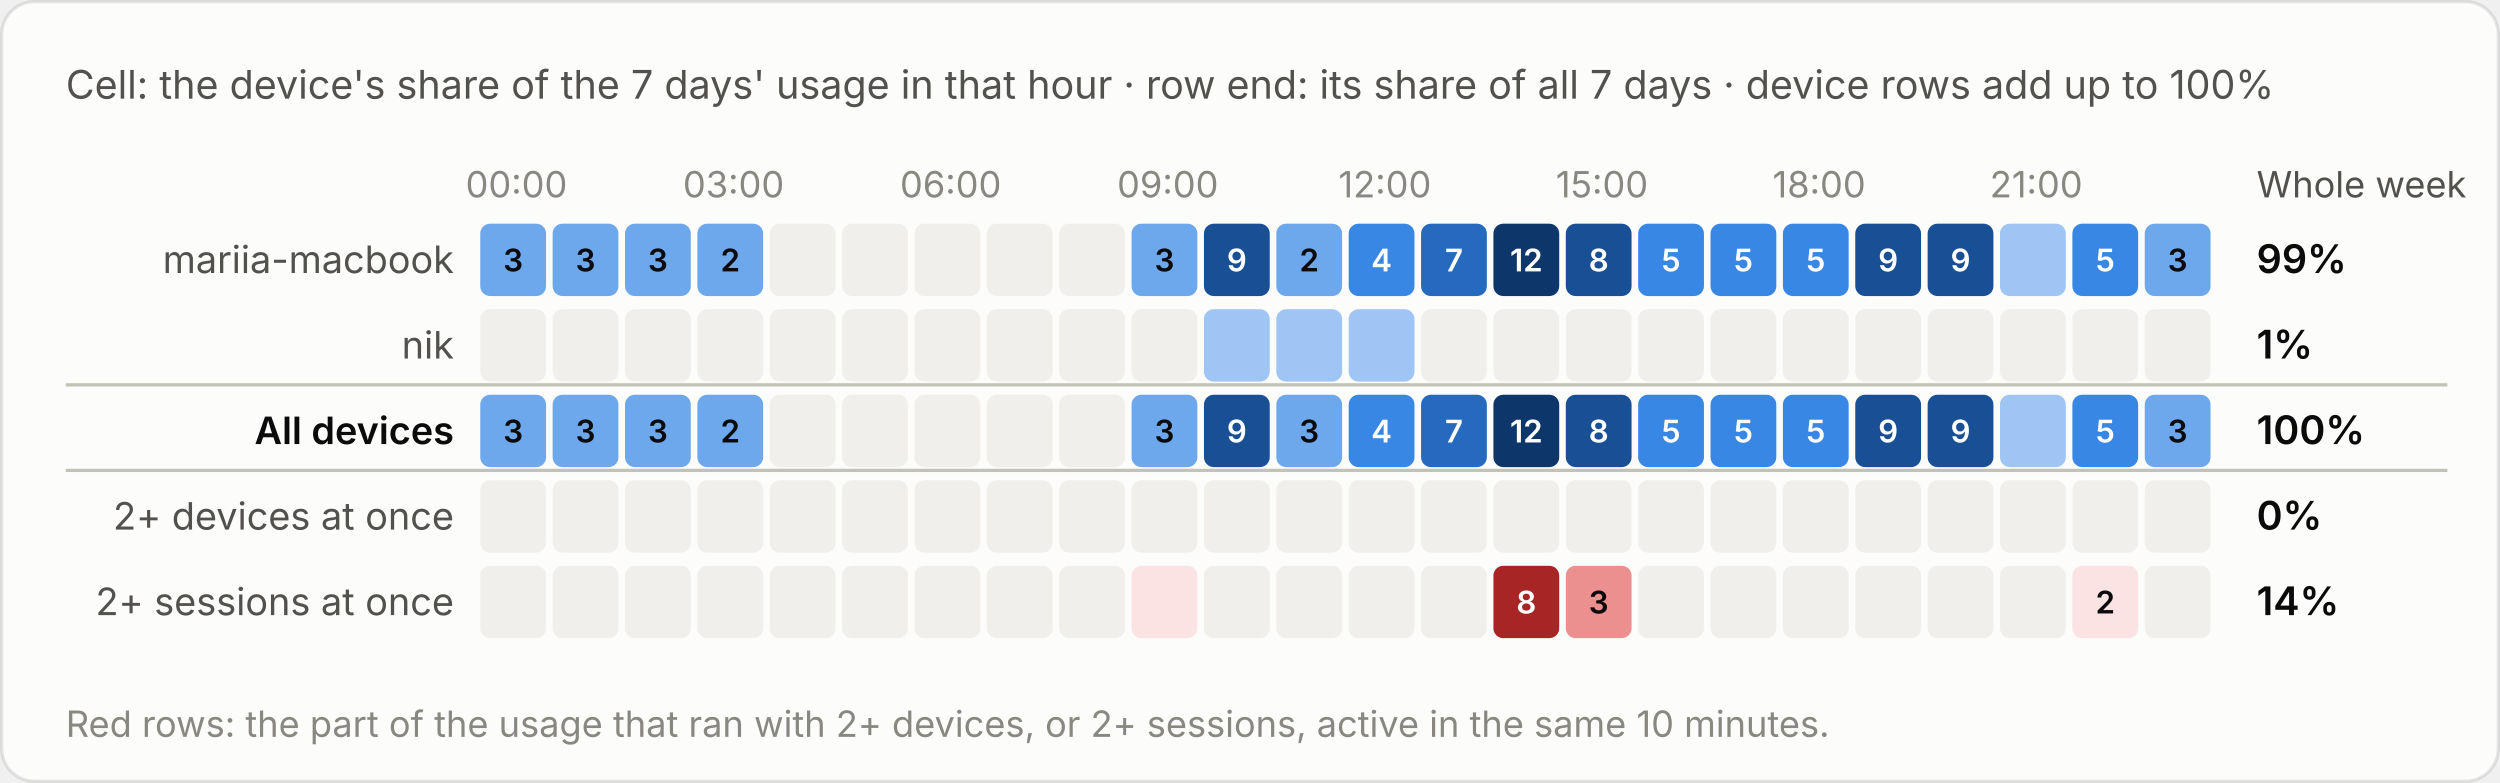
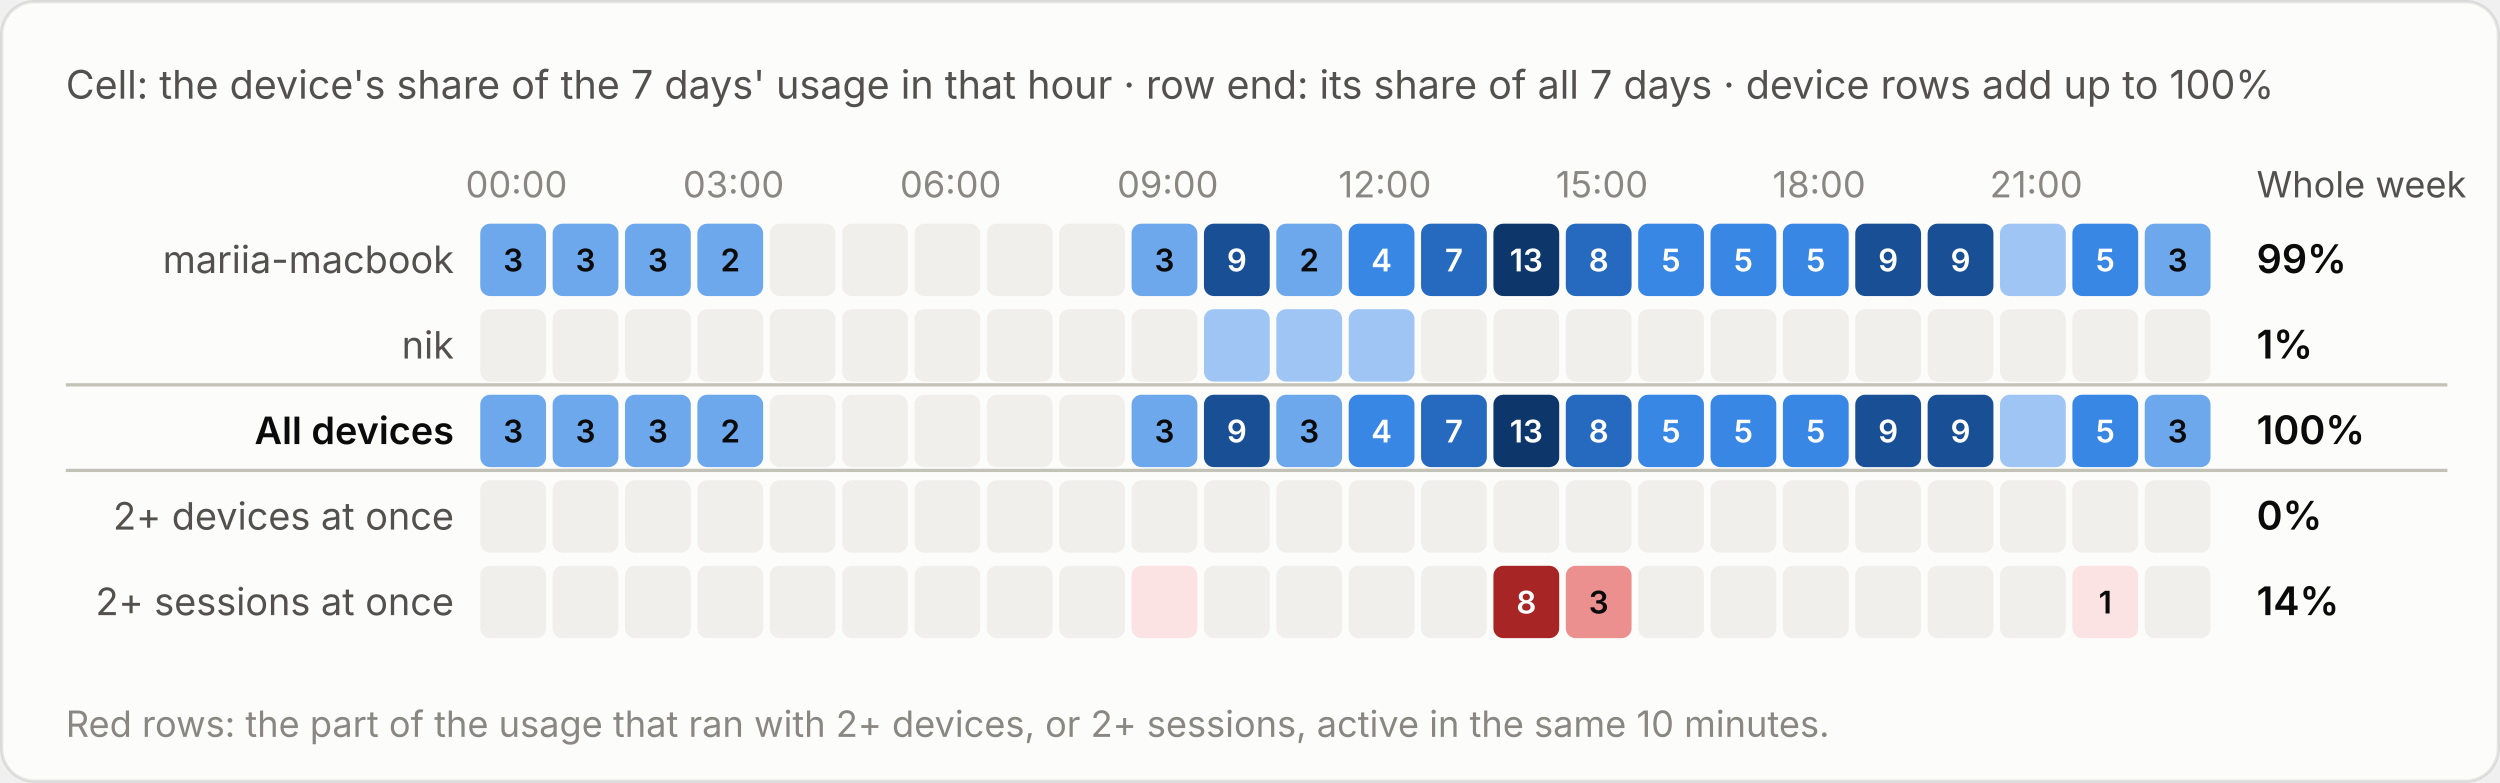
<svg xmlns="http://www.w3.org/2000/svg" viewBox="0 0 760 238" width="760" height="238" role="img" aria-label="Cell: the device's share of the 7 days' usage in that hour · row end: its share of all 7 days · device rows add up to 100%">
  <style>text{font-family:system-ui,-apple-system,"Segoe UI",sans-serif;font-variant-numeric:tabular-nums}.bg{fill:#fcfcfb;stroke:rgba(11,11,11,.10)}.tp{fill:#0b0b0b}.ts{fill:#52514e}.tm{fill:#898781}.grid{stroke:#e1e0d9;stroke-width:1}.base{stroke:#c3c2b7;stroke-width:1}.so{fill:#b5b3ad}.lo{stroke:#b5b3ad}.qe{fill:#f0efec}.ring{stroke:#fcfcfb}.area{fill-opacity:.1}.s0{fill:#2a78d6}.l0{stroke:#2a78d6}.s1{fill:#eb6834}.l1{stroke:#eb6834}.s2{fill:#1baf7a}.l2{stroke:#1baf7a}.s3{fill:#eda100}.l3{stroke:#eda100}.s4{fill:#e87ba4}.l4{stroke:#e87ba4}.s5{fill:#008300}.l5{stroke:#008300}.s6{fill:#4a3aa7}.l6{stroke:#4a3aa7}.s7{fill:#e34948}.l7{stroke:#e34948}.q0{fill:#cde2fb}.q1{fill:#9ec5f4}.q2{fill:#6da7ec}.q3{fill:#3987e5}.q4{fill:#256abf}.q5{fill:#184f95}.q6{fill:#0d366b}.r0{fill:#f8d4d4}.r1{fill:#ec8f8f}.r2{fill:#c42f2f}.a0{fill:#fbe3e3}.a1{fill:#f5b8b8}.a2{fill:#ec8f8f}.a3{fill:#d65252}.a4{fill:#a82525}.tq0{fill:#0b0b0b}.tq1{fill:#0b0b0b}.tq2{fill:#0b0b0b}.tq3{fill:#ffffff}.tq4{fill:#ffffff}.tq5{fill:#ffffff}.tq6{fill:#ffffff}.tr0{fill:#0b0b0b}.tr1{fill:#0b0b0b}.tr2{fill:#ffffff}.ta0{fill:#0b0b0b}.ta1{fill:#0b0b0b}.ta2{fill:#0b0b0b}.ta3{fill:#ffffff}.ta4{fill:#ffffff}.tw{fill:#ffffff}@media (prefers-color-scheme:dark){.bg{fill:#1a1a19;stroke:rgba(255,255,255,.10)}.tp{fill:#fff}.ts{fill:#c3c2b7}.tm{fill:#898781}.grid{stroke:#2c2c2a}.base{stroke:#383835}.so{fill:#5c5b57}.lo{stroke:#5c5b57}.qe{fill:#262624}.ring{stroke:#1a1a19}.s0{fill:#3987e5}.l0{stroke:#3987e5}.s1{fill:#d95926}.l1{stroke:#d95926}.s2{fill:#199e70}.l2{stroke:#199e70}.s3{fill:#c98500}.l3{stroke:#c98500}.s4{fill:#d55181}.l4{stroke:#d55181}.s5{fill:#008300}.l5{stroke:#008300}.s6{fill:#9085e9}.l6{stroke:#9085e9}.s7{fill:#e66767}.l7{stroke:#e66767}.q0{fill:#16263a}.q1{fill:#123a66}.q2{fill:#184f95}.q3{fill:#256abf}.q4{fill:#3987e5}.q5{fill:#6da7ec}.q6{fill:#b7d3f6}.r0{fill:#4a2023}.r1{fill:#8c2c2f}.r2{fill:#e25555}.a0{fill:#3a1a1c}.a1{fill:#5e2427}.a2{fill:#8c2c2f}.a3{fill:#c43c3f}.a4{fill:#f07070}.tq0{fill:#ffffff}.tq1{fill:#ffffff}.tq2{fill:#ffffff}.tq3{fill:#ffffff}.tq4{fill:#ffffff}.tq5{fill:#0b0b0b}.tq6{fill:#0b0b0b}.tr0{fill:#ffffff}.tr1{fill:#ffffff}.tr2{fill:#ffffff}.ta0{fill:#ffffff}.ta1{fill:#ffffff}.ta2{fill:#ffffff}.ta3{fill:#ffffff}.ta4{fill:#0b0b0b}.tw{fill:#ffffff}}</style>
  <rect class="bg" x=".5" y=".5" width="759" height="237" rx="10" />
  <text class="ts" x="20" y="30" font-size="12">Cell: the device's share of the 7 days' usage in that hour · row end: its share of all 7 days · device rows add up to 100%</text>
  <g transform="translate(0,-20)">
    <text class="tm" x="157.0" y="80" font-size="11" text-anchor="middle">00:00</text>
    <text class="tm" x="223.0" y="80" font-size="11" text-anchor="middle">03:00</text>
    <text class="tm" x="289.0" y="80" font-size="11" text-anchor="middle">06:00</text>
    <text class="tm" x="355.0" y="80" font-size="11" text-anchor="middle">09:00</text>
    <text class="tm" x="421.0" y="80" font-size="11" text-anchor="middle">12:00</text>
    <text class="tm" x="487.0" y="80" font-size="11" text-anchor="middle">15:00</text>
    <text class="tm" x="553.0" y="80" font-size="11" text-anchor="middle">18:00</text>
    <text class="tm" x="619.0" y="80" font-size="11" text-anchor="middle">21:00</text>
    <text class="ts" x="686" y="80" font-size="11">Whole week</text>
    <text class="ts" x="138" y="103.0" font-size="11.5" text-anchor="end">mariia-macbook</text>
    <rect class="q2" x="146.0" y="88" width="20" height="22" rx="3" />
    <text class="tq2" x="156.0" y="102.5" font-size="9.5" font-weight="600" text-anchor="middle">3</text>
    <rect class="q2" x="168.0" y="88" width="20" height="22" rx="3" />
    <text class="tq2" x="178.0" y="102.5" font-size="9.5" font-weight="600" text-anchor="middle">3</text>
    <rect class="q2" x="190.0" y="88" width="20" height="22" rx="3" />
    <text class="tq2" x="200.0" y="102.5" font-size="9.5" font-weight="600" text-anchor="middle">3</text>
    <rect class="q2" x="212.0" y="88" width="20" height="22" rx="3" />
    <text class="tq2" x="222.0" y="102.5" font-size="9.5" font-weight="600" text-anchor="middle">2</text>
    <rect class="qe" x="234.0" y="88" width="20" height="22" rx="3" />
    <rect class="qe" x="256.0" y="88" width="20" height="22" rx="3" />
    <rect class="qe" x="278.0" y="88" width="20" height="22" rx="3" />
    <rect class="qe" x="300.0" y="88" width="20" height="22" rx="3" />
    <rect class="qe" x="322.0" y="88" width="20" height="22" rx="3" />
    <rect class="q2" x="344.0" y="88" width="20" height="22" rx="3" />
    <text class="tq2" x="354.0" y="102.5" font-size="9.5" font-weight="600" text-anchor="middle">3</text>
    <rect class="q5" x="366.0" y="88" width="20" height="22" rx="3" />
    <text class="tq5" x="376.0" y="102.5" font-size="9.5" font-weight="600" text-anchor="middle">9</text>
    <rect class="q2" x="388.0" y="88" width="20" height="22" rx="3" />
    <text class="tq2" x="398.0" y="102.5" font-size="9.5" font-weight="600" text-anchor="middle">2</text>
    <rect class="q3" x="410.0" y="88" width="20" height="22" rx="3" />
    <text class="tq3" x="420.0" y="102.5" font-size="9.5" font-weight="600" text-anchor="middle">4</text>
    <rect class="q4" x="432.0" y="88" width="20" height="22" rx="3" />
    <text class="tq4" x="442.0" y="102.5" font-size="9.5" font-weight="600" text-anchor="middle">7</text>
    <rect class="q6" x="454.0" y="88" width="20" height="22" rx="3" />
-     <text class="tq6" x="464.0" y="102.5" font-size="9.5" font-weight="600" text-anchor="middle">12</text>
-     <rect class="q5" x="476.0" y="88" width="20" height="22" rx="3" />
-     <text class="tq5" x="486.0" y="102.5" font-size="9.5" font-weight="600" text-anchor="middle">8</text>
+     <text class="tq6" x="464.0" y="102.5" font-size="9.5" font-weight="600" text-anchor="middle">13</text>
+     <rect class="q4" x="476.0" y="88" width="20" height="22" rx="3" />
+     <text class="tq4" x="486.0" y="102.5" font-size="9.5" font-weight="600" text-anchor="middle">8</text>
    <rect class="q3" x="498.0" y="88" width="20" height="22" rx="3" />
    <text class="tq3" x="508.0" y="102.5" font-size="9.5" font-weight="600" text-anchor="middle">5</text>
    <rect class="q3" x="520.0" y="88" width="20" height="22" rx="3" />
    <text class="tq3" x="530.0" y="102.5" font-size="9.5" font-weight="600" text-anchor="middle">5</text>
    <rect class="q3" x="542.0" y="88" width="20" height="22" rx="3" />
    <text class="tq3" x="552.0" y="102.5" font-size="9.5" font-weight="600" text-anchor="middle">5</text>
    <rect class="q5" x="564.0" y="88" width="20" height="22" rx="3" />
    <text class="tq5" x="574.0" y="102.5" font-size="9.5" font-weight="600" text-anchor="middle">9</text>
    <rect class="q5" x="586.0" y="88" width="20" height="22" rx="3" />
    <text class="tq5" x="596.0" y="102.5" font-size="9.5" font-weight="600" text-anchor="middle">9</text>
    <rect class="q1" x="608.0" y="88" width="20" height="22" rx="3" />
    <rect class="q3" x="630.0" y="88" width="20" height="22" rx="3" />
    <text class="tq3" x="640.0" y="102.5" font-size="9.5" font-weight="600" text-anchor="middle">5</text>
    <rect class="q2" x="652.0" y="88" width="20" height="22" rx="3" />
    <text class="tq2" x="662.0" y="102.5" font-size="9.5" font-weight="600" text-anchor="middle">3</text>
    <text class="tp" x="686" y="103.0" font-size="12" font-weight="600">99%</text>
    <text class="ts" x="138" y="129.0" font-size="11.5" text-anchor="end">nik</text>
    <rect class="qe" x="146.0" y="114" width="20" height="22" rx="3" />
    <rect class="qe" x="168.0" y="114" width="20" height="22" rx="3" />
    <rect class="qe" x="190.0" y="114" width="20" height="22" rx="3" />
    <rect class="qe" x="212.0" y="114" width="20" height="22" rx="3" />
    <rect class="qe" x="234.0" y="114" width="20" height="22" rx="3" />
    <rect class="qe" x="256.0" y="114" width="20" height="22" rx="3" />
    <rect class="qe" x="278.0" y="114" width="20" height="22" rx="3" />
    <rect class="qe" x="300.0" y="114" width="20" height="22" rx="3" />
    <rect class="qe" x="322.0" y="114" width="20" height="22" rx="3" />
    <rect class="qe" x="344.0" y="114" width="20" height="22" rx="3" />
    <rect class="q1" x="366.0" y="114" width="20" height="22" rx="3" />
    <rect class="q1" x="388.0" y="114" width="20" height="22" rx="3" />
    <rect class="q1" x="410.0" y="114" width="20" height="22" rx="3" />
    <rect class="qe" x="432.0" y="114" width="20" height="22" rx="3" />
    <rect class="qe" x="454.0" y="114" width="20" height="22" rx="3" />
    <rect class="qe" x="476.0" y="114" width="20" height="22" rx="3" />
    <rect class="qe" x="498.0" y="114" width="20" height="22" rx="3" />
    <rect class="qe" x="520.0" y="114" width="20" height="22" rx="3" />
    <rect class="qe" x="542.0" y="114" width="20" height="22" rx="3" />
    <rect class="qe" x="564.0" y="114" width="20" height="22" rx="3" />
    <rect class="qe" x="586.0" y="114" width="20" height="22" rx="3" />
    <rect class="qe" x="608.0" y="114" width="20" height="22" rx="3" />
    <rect class="qe" x="630.0" y="114" width="20" height="22" rx="3" />
    <rect class="qe" x="652.0" y="114" width="20" height="22" rx="3" />
    <text class="tp" x="686" y="129.0" font-size="12" font-weight="600">1%</text>
    <line class="base" x1="20" x2="744" y1="137" y2="137" />
    <text class="tp" x="138" y="155.0" font-size="11.5" text-anchor="end" font-weight="600">All devices</text>
    <rect class="q2" x="146.0" y="140" width="20" height="22" rx="3" />
    <text class="tq2" x="156.0" y="154.5" font-size="9.5" font-weight="600" text-anchor="middle">3</text>
    <rect class="q2" x="168.0" y="140" width="20" height="22" rx="3" />
    <text class="tq2" x="178.0" y="154.5" font-size="9.5" font-weight="600" text-anchor="middle">3</text>
    <rect class="q2" x="190.0" y="140" width="20" height="22" rx="3" />
    <text class="tq2" x="200.0" y="154.5" font-size="9.5" font-weight="600" text-anchor="middle">3</text>
    <rect class="q2" x="212.0" y="140" width="20" height="22" rx="3" />
    <text class="tq2" x="222.0" y="154.5" font-size="9.5" font-weight="600" text-anchor="middle">2</text>
    <rect class="qe" x="234.0" y="140" width="20" height="22" rx="3" />
    <rect class="qe" x="256.0" y="140" width="20" height="22" rx="3" />
    <rect class="qe" x="278.0" y="140" width="20" height="22" rx="3" />
    <rect class="qe" x="300.0" y="140" width="20" height="22" rx="3" />
    <rect class="qe" x="322.0" y="140" width="20" height="22" rx="3" />
    <rect class="q2" x="344.0" y="140" width="20" height="22" rx="3" />
    <text class="tq2" x="354.0" y="154.5" font-size="9.5" font-weight="600" text-anchor="middle">3</text>
    <rect class="q5" x="366.0" y="140" width="20" height="22" rx="3" />
    <text class="tq5" x="376.0" y="154.5" font-size="9.5" font-weight="600" text-anchor="middle">9</text>
    <rect class="q2" x="388.0" y="140" width="20" height="22" rx="3" />
    <text class="tq2" x="398.0" y="154.5" font-size="9.5" font-weight="600" text-anchor="middle">3</text>
    <rect class="q3" x="410.0" y="140" width="20" height="22" rx="3" />
    <text class="tq3" x="420.0" y="154.5" font-size="9.5" font-weight="600" text-anchor="middle">4</text>
    <rect class="q4" x="432.0" y="140" width="20" height="22" rx="3" />
    <text class="tq4" x="442.0" y="154.5" font-size="9.5" font-weight="600" text-anchor="middle">7</text>
    <rect class="q6" x="454.0" y="140" width="20" height="22" rx="3" />
-     <text class="tq6" x="464.0" y="154.5" font-size="9.5" font-weight="600" text-anchor="middle">12</text>
-     <rect class="q5" x="476.0" y="140" width="20" height="22" rx="3" />
-     <text class="tq5" x="486.0" y="154.5" font-size="9.5" font-weight="600" text-anchor="middle">8</text>
+     <text class="tq6" x="464.0" y="154.5" font-size="9.5" font-weight="600" text-anchor="middle">13</text>
+     <rect class="q4" x="476.0" y="140" width="20" height="22" rx="3" />
+     <text class="tq4" x="486.0" y="154.5" font-size="9.5" font-weight="600" text-anchor="middle">8</text>
    <rect class="q3" x="498.0" y="140" width="20" height="22" rx="3" />
    <text class="tq3" x="508.0" y="154.5" font-size="9.5" font-weight="600" text-anchor="middle">5</text>
    <rect class="q3" x="520.0" y="140" width="20" height="22" rx="3" />
    <text class="tq3" x="530.0" y="154.5" font-size="9.5" font-weight="600" text-anchor="middle">5</text>
    <rect class="q3" x="542.0" y="140" width="20" height="22" rx="3" />
    <text class="tq3" x="552.0" y="154.5" font-size="9.5" font-weight="600" text-anchor="middle">5</text>
    <rect class="q5" x="564.0" y="140" width="20" height="22" rx="3" />
    <text class="tq5" x="574.0" y="154.5" font-size="9.5" font-weight="600" text-anchor="middle">9</text>
    <rect class="q5" x="586.0" y="140" width="20" height="22" rx="3" />
    <text class="tq5" x="596.0" y="154.5" font-size="9.5" font-weight="600" text-anchor="middle">9</text>
    <rect class="q1" x="608.0" y="140" width="20" height="22" rx="3" />
    <rect class="q3" x="630.0" y="140" width="20" height="22" rx="3" />
    <text class="tq3" x="640.0" y="154.5" font-size="9.5" font-weight="600" text-anchor="middle">5</text>
    <rect class="q2" x="652.0" y="140" width="20" height="22" rx="3" />
    <text class="tq2" x="662.0" y="154.5" font-size="9.5" font-weight="600" text-anchor="middle">3</text>
    <text class="tp" x="686" y="155.0" font-size="12" font-weight="600">100%</text>
    <line class="base" x1="20" x2="744" y1="163" y2="163" />
    <text class="ts" x="138" y="181.0" font-size="11.5" text-anchor="end">2+ devices at once</text>
    <rect class="qe" x="146.0" y="166" width="20" height="22" rx="3" />
    <rect class="qe" x="168.0" y="166" width="20" height="22" rx="3" />
    <rect class="qe" x="190.0" y="166" width="20" height="22" rx="3" />
    <rect class="qe" x="212.0" y="166" width="20" height="22" rx="3" />
    <rect class="qe" x="234.0" y="166" width="20" height="22" rx="3" />
    <rect class="qe" x="256.0" y="166" width="20" height="22" rx="3" />
    <rect class="qe" x="278.0" y="166" width="20" height="22" rx="3" />
    <rect class="qe" x="300.0" y="166" width="20" height="22" rx="3" />
    <rect class="qe" x="322.0" y="166" width="20" height="22" rx="3" />
    <rect class="qe" x="344.0" y="166" width="20" height="22" rx="3" />
    <rect class="qe" x="366.0" y="166" width="20" height="22" rx="3" />
    <rect class="qe" x="388.0" y="166" width="20" height="22" rx="3" />
    <rect class="qe" x="410.0" y="166" width="20" height="22" rx="3" />
    <rect class="qe" x="432.0" y="166" width="20" height="22" rx="3" />
    <rect class="qe" x="454.0" y="166" width="20" height="22" rx="3" />
    <rect class="qe" x="476.0" y="166" width="20" height="22" rx="3" />
    <rect class="qe" x="498.0" y="166" width="20" height="22" rx="3" />
    <rect class="qe" x="520.0" y="166" width="20" height="22" rx="3" />
    <rect class="qe" x="542.0" y="166" width="20" height="22" rx="3" />
    <rect class="qe" x="564.0" y="166" width="20" height="22" rx="3" />
    <rect class="qe" x="586.0" y="166" width="20" height="22" rx="3" />
    <rect class="qe" x="608.0" y="166" width="20" height="22" rx="3" />
    <rect class="qe" x="630.0" y="166" width="20" height="22" rx="3" />
    <rect class="qe" x="652.0" y="166" width="20" height="22" rx="3" />
    <text class="tp" x="686" y="181.0" font-size="12" font-weight="600">0%</text>
    <text class="ts" x="138" y="207.0" font-size="11.5" text-anchor="end">2+ sessions at once</text>
    <rect class="qe" x="146.0" y="192" width="20" height="22" rx="3" />
    <rect class="qe" x="168.0" y="192" width="20" height="22" rx="3" />
    <rect class="qe" x="190.0" y="192" width="20" height="22" rx="3" />
    <rect class="qe" x="212.0" y="192" width="20" height="22" rx="3" />
    <rect class="qe" x="234.0" y="192" width="20" height="22" rx="3" />
    <rect class="qe" x="256.0" y="192" width="20" height="22" rx="3" />
    <rect class="qe" x="278.0" y="192" width="20" height="22" rx="3" />
    <rect class="qe" x="300.0" y="192" width="20" height="22" rx="3" />
    <rect class="qe" x="322.0" y="192" width="20" height="22" rx="3" />
    <rect class="a0" x="344.0" y="192" width="20" height="22" rx="3" />
    <rect class="qe" x="366.0" y="192" width="20" height="22" rx="3" />
    <rect class="qe" x="388.0" y="192" width="20" height="22" rx="3" />
    <rect class="qe" x="410.0" y="192" width="20" height="22" rx="3" />
    <rect class="qe" x="432.0" y="192" width="20" height="22" rx="3" />
    <rect class="a4" x="454.0" y="192" width="20" height="22" rx="3" />
    <text class="ta4" x="464.0" y="206.5" font-size="9.5" font-weight="600" text-anchor="middle">8</text>
    <rect class="a2" x="476.0" y="192" width="20" height="22" rx="3" />
    <text class="ta2" x="486.0" y="206.5" font-size="9.5" font-weight="600" text-anchor="middle">3</text>
    <rect class="qe" x="498.0" y="192" width="20" height="22" rx="3" />
    <rect class="qe" x="520.0" y="192" width="20" height="22" rx="3" />
    <rect class="qe" x="542.0" y="192" width="20" height="22" rx="3" />
    <rect class="qe" x="564.0" y="192" width="20" height="22" rx="3" />
    <rect class="qe" x="586.0" y="192" width="20" height="22" rx="3" />
    <rect class="qe" x="608.0" y="192" width="20" height="22" rx="3" />
    <rect class="a0" x="630.0" y="192" width="20" height="22" rx="3" />
-     <text class="ta0" x="640.0" y="206.5" font-size="9.5" font-weight="600" text-anchor="middle">2</text>
+     <text class="ta0" x="640.0" y="206.5" font-size="9.5" font-weight="600" text-anchor="middle">1</text>
    <rect class="qe" x="652.0" y="192" width="20" height="22" rx="3" />
    <text class="tp" x="686" y="207.0" font-size="12" font-weight="600">14%</text>
    <text class="tm" x="20" y="244" font-size="11">Red rows: the part of the usage that ran with 2+ devices, or 2+ sessions, active in the same 10 minutes.</text>
  </g>
</svg>
